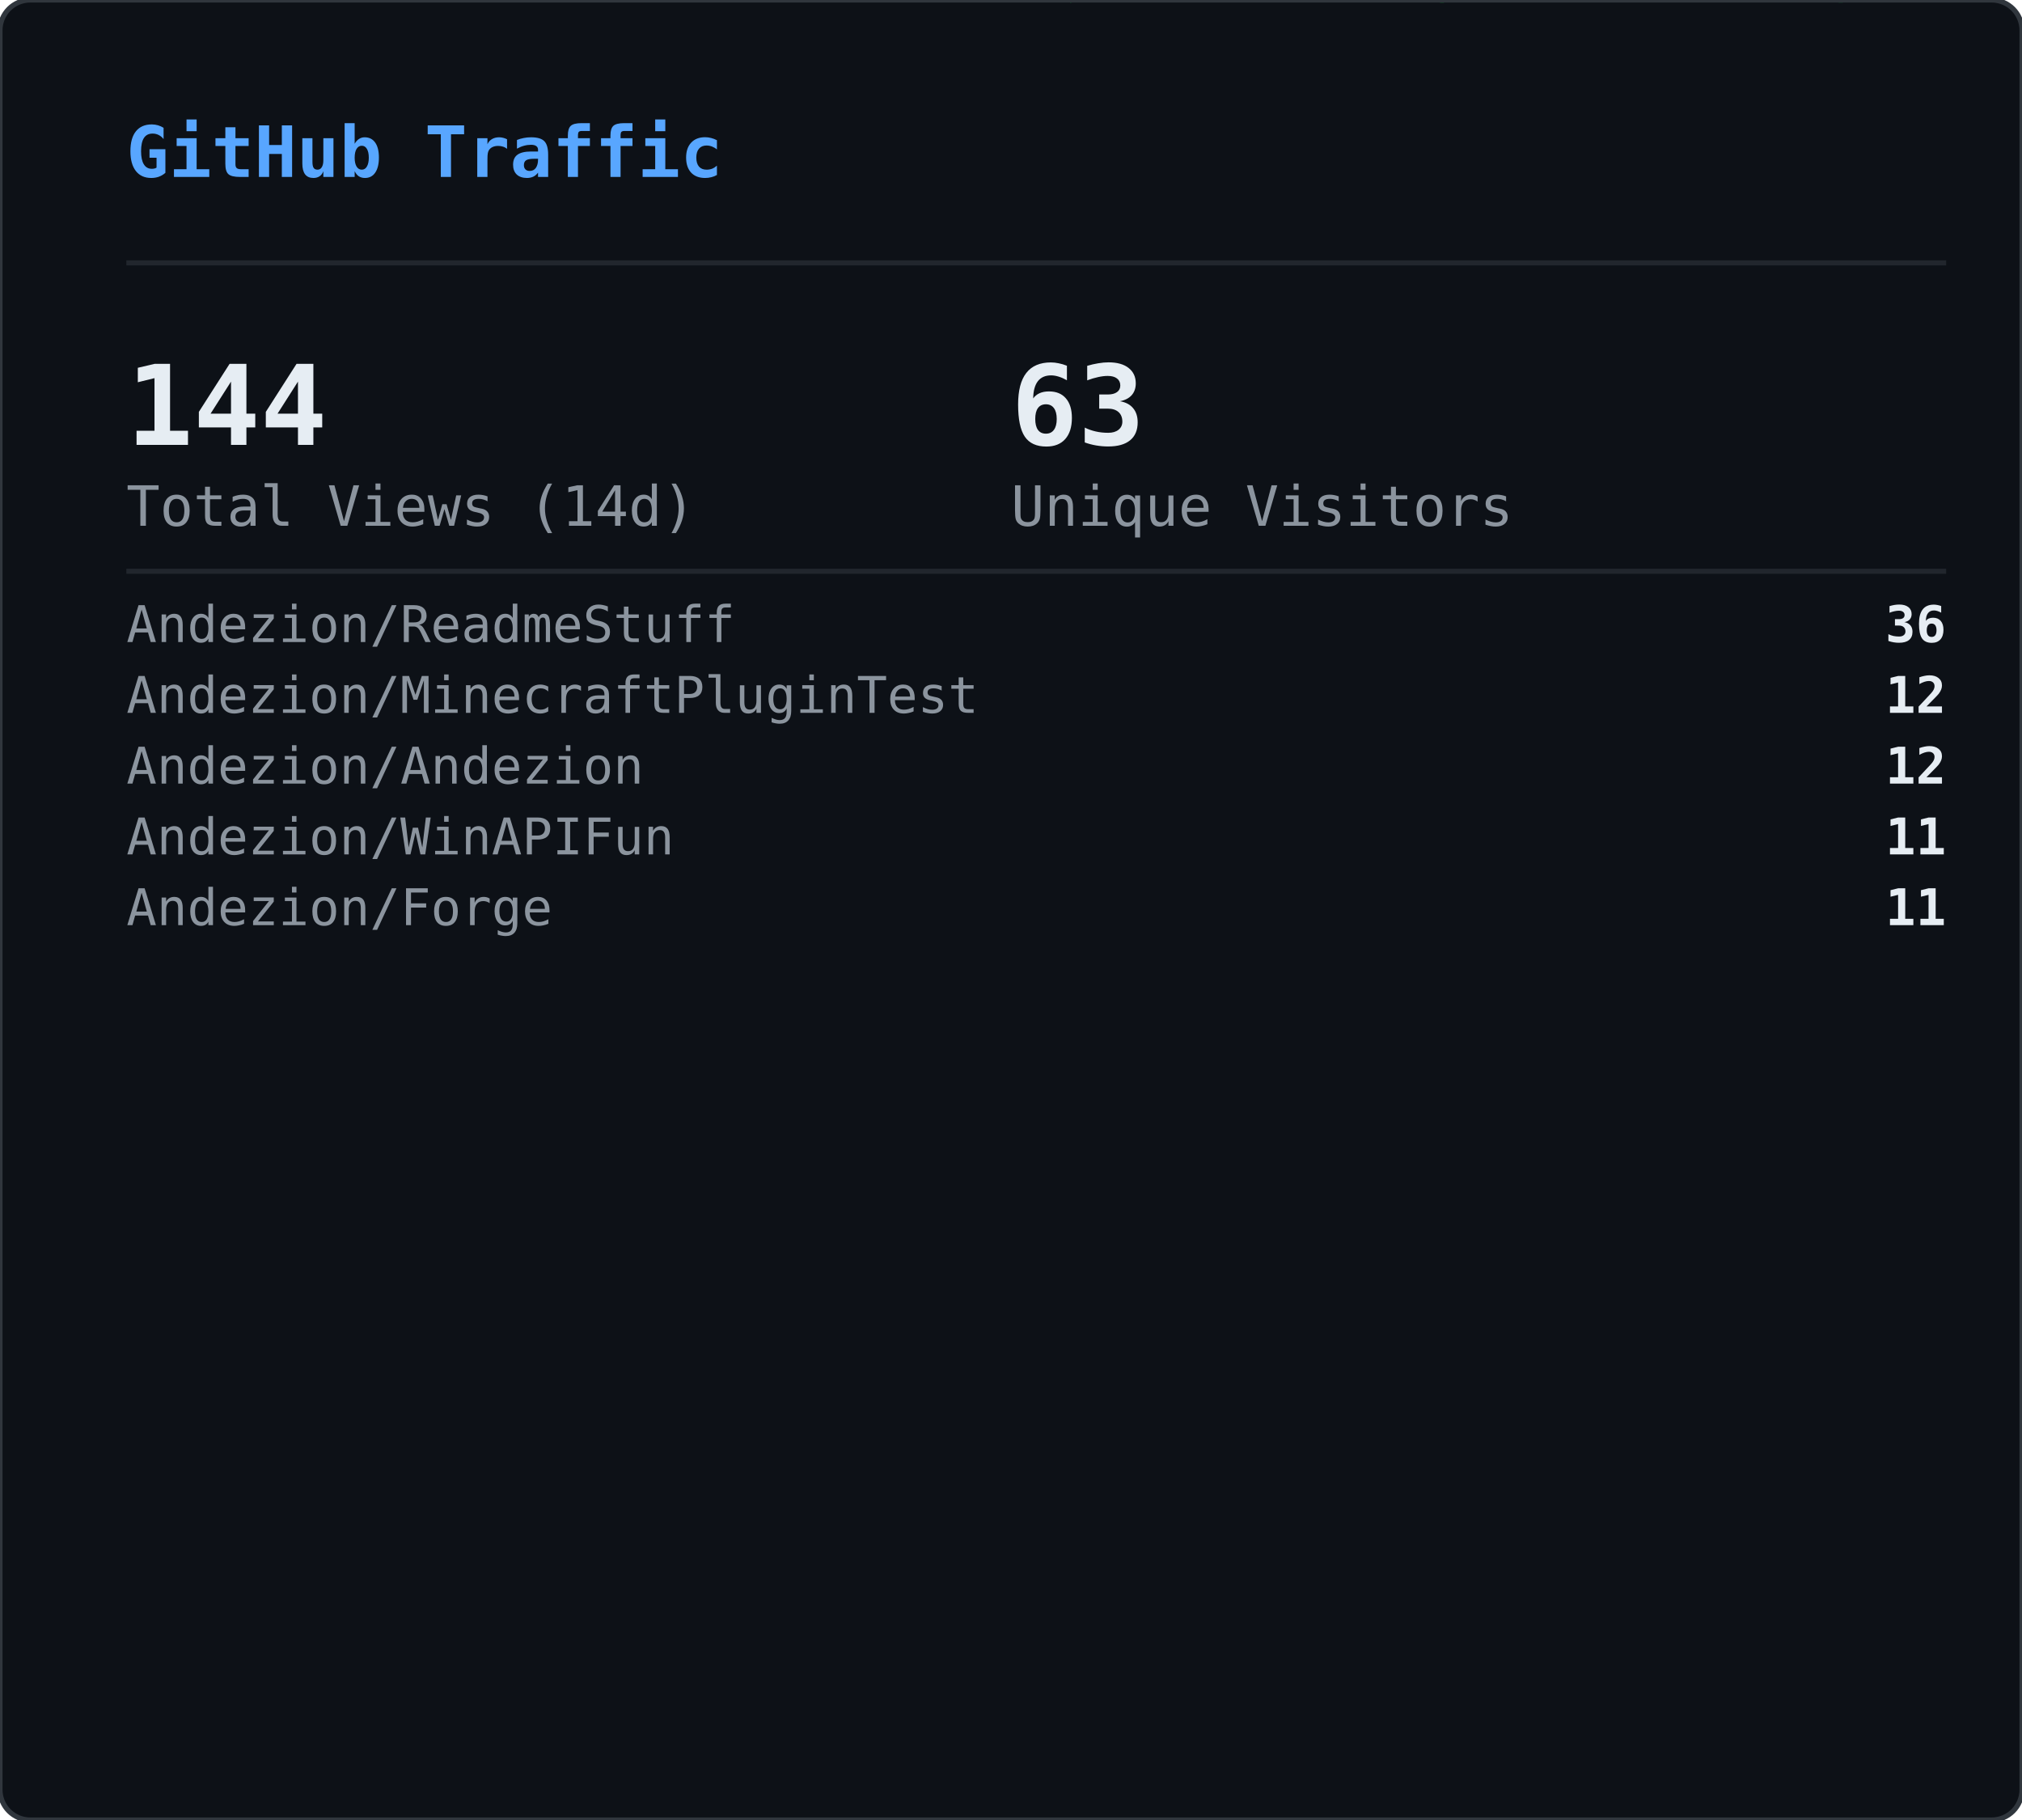
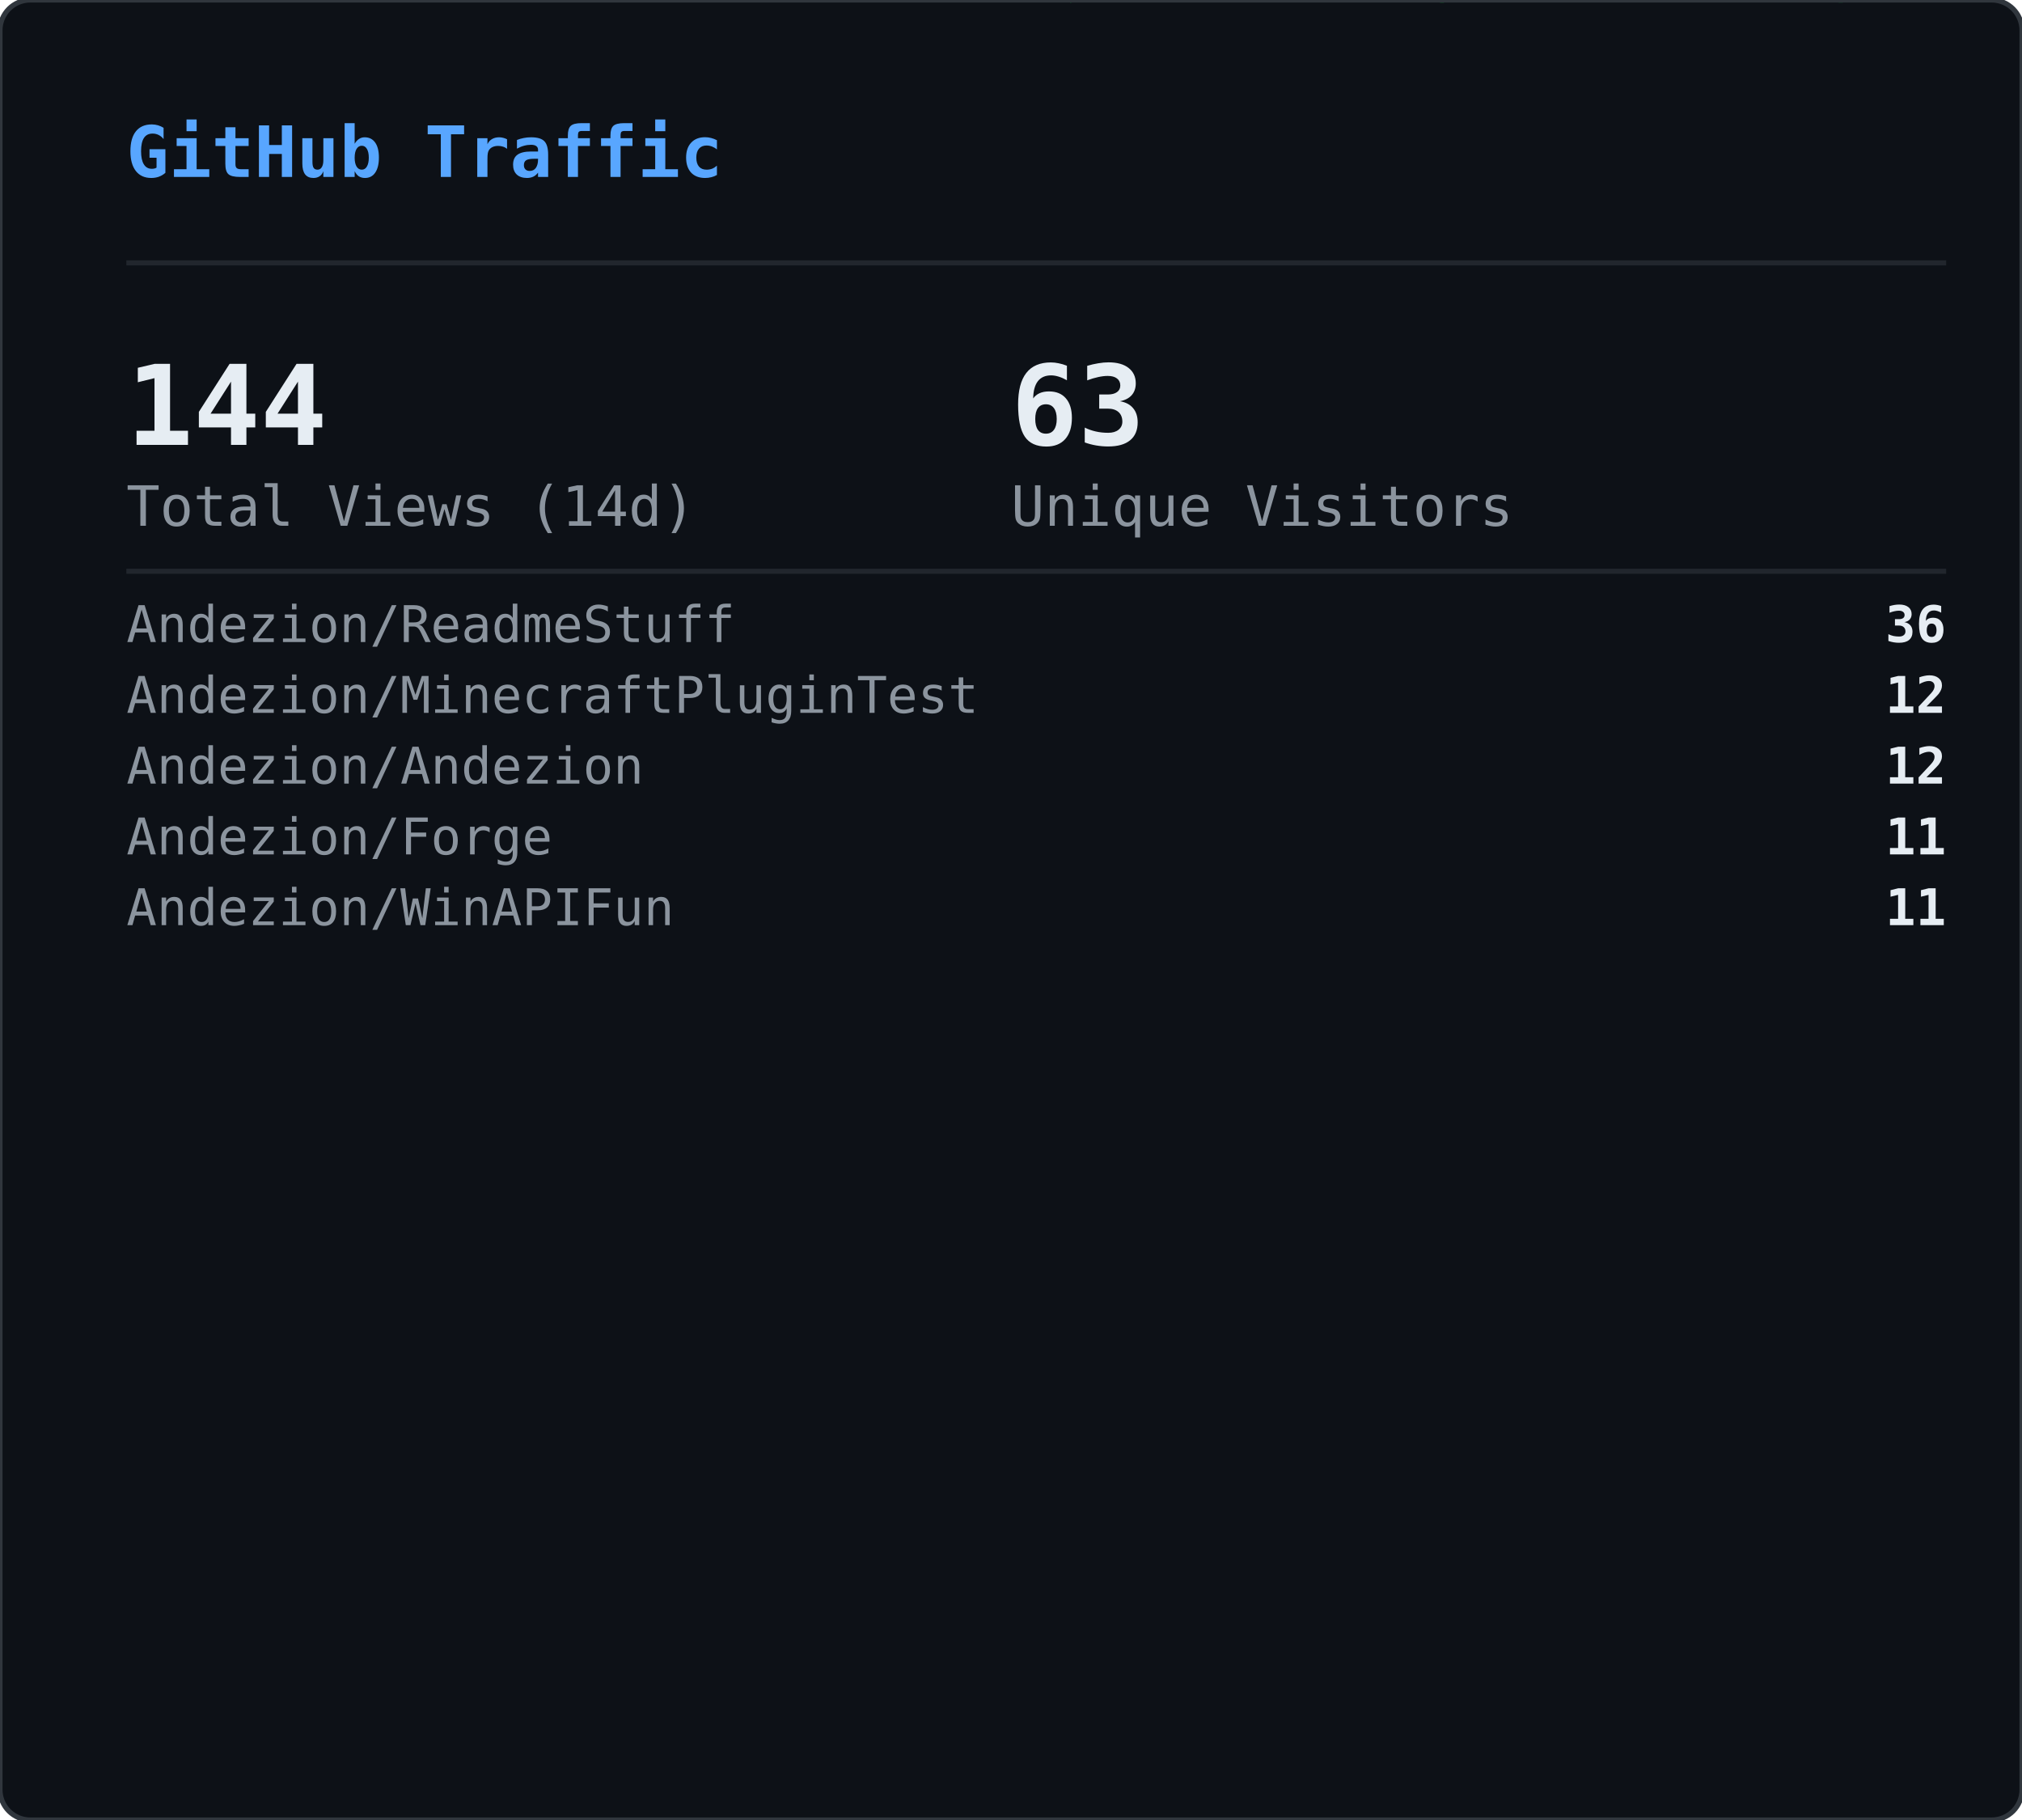
<svg xmlns="http://www.w3.org/2000/svg" width="400" height="360" viewBox="0 0 400 360">
  <defs>
    <clipPath id="gvs-clip">
      <rect width="400" height="360" rx="6" />
    </clipPath>
  </defs>
  <rect width="400" height="360" rx="6" fill="#0d1117" />
  <g clip-path="url(#gvs-clip)">
    <g opacity="0.22">
      <style>@keyframes gvs0{from{transform:translateY(-88px)}to{transform:translateY(374px)}}@keyframes gvs1{from{transform:translateY(-46px)}to{transform:translateY(374px)}}@keyframes gvs2{from{transform:translateY(-46px)}to{transform:translateY(374px)}}@keyframes gvs3{from{transform:translateY(-46px)}to{transform:translateY(374px)}}@keyframes gvs4{from{transform:translateY(-46px)}to{transform:translateY(374px)}}@keyframes gvs5{from{transform:translateY(-46px)}to{transform:translateY(374px)}}@keyframes gvs6{from{transform:translateY(-46px)}to{transform:translateY(374px)}}@keyframes gvs7{from{transform:translateY(-46px)}to{transform:translateY(374px)}}@keyframes gvs8{from{transform:translateY(-46px)}to{transform:translateY(374px)}}@keyframes gvs9{from{transform:translateY(-46px)}to{transform:translateY(374px)}}@keyframes gvs10{from{transform:translateY(-46px)}to{transform:translateY(374px)}}@keyframes gvs11{from{transform:translateY(-46px)}to{transform:translateY(374px)}}@keyframes gvs12{from{transform:translateY(-46px)}to{transform:translateY(374px)}}@keyframes gvs13{from{transform:translateY(-46px)}to{transform:translateY(374px)}}@keyframes gvs14{from{transform:translateY(-46px)}to{transform:translateY(374px)}}@keyframes gvs15{from{transform:translateY(-46px)}to{transform:translateY(374px)}}@keyframes gvs16{from{transform:translateY(-46px)}to{transform:translateY(374px)}}@keyframes gvs17{from{transform:translateY(-46px)}to{transform:translateY(374px)}}@keyframes gvs18{from{transform:translateY(-46px)}to{transform:translateY(374px)}}@keyframes gvs19{from{transform:translateY(-46px)}to{transform:translateY(374px)}}@keyframes gvs20{from{transform:translateY(-46px)}to{transform:translateY(374px)}}@keyframes gvs21{from{transform:translateY(-46px)}to{transform:translateY(374px)}}@keyframes gvs22{from{transform:translateY(-46px)}to{transform:translateY(374px)}}@keyframes gvs23{from{transform:translateY(-46px)}to{transform:translateY(374px)}}@keyframes gvs24{from{transform:translateY(-46px)}to{transform:translateY(374px)}}@keyframes gvs25{from{transform:translateY(-46px)}to{transform:translateY(374px)}}@keyframes gvs26{from{transform:translateY(-46px)}to{transform:translateY(374px)}}@keyframes gvs27{from{transform:translateY(-46px)}to{transform:translateY(374px)}}@keyframes gvs28{from{transform:translateY(-46px)}to{transform:translateY(374px)}}@keyframes gvs29{from{transform:translateY(-46px)}to{transform:translateY(374px)}}</style>
      <g style="animation:gvs0 1.67s linear infinite;animation-delay:-0.05s">
        <text x="296" y="0" font-family="monospace" font-size="12" fill="#00ff41">0</text>
        <text x="296" y="-14" font-family="monospace" font-size="12" fill="#00ff41" opacity="0.86">ﾂ</text>
        <text x="296" y="-28" font-family="monospace" font-size="12" fill="#00ff41" opacity="0.71">ｯ</text>
        <text x="296" y="-42" font-family="monospace" font-size="12" fill="#00ff41" opacity="0.57">ﾊ</text>
        <text x="296" y="-56" font-family="monospace" font-size="12" fill="#00ff41" opacity="0.43">ﾃ</text>
        <text x="296" y="-70" font-family="monospace" font-size="12" fill="#00ff41" opacity="0.29">ﾕ</text>
        <text x="296" y="-84" font-family="monospace" font-size="12" fill="#00ff41" opacity="0.14">ﾂ</text>
      </g>
      <g style="animation:gvs1 2.72s linear infinite;animation-delay:-1.68s">
        <text x="265" y="0" font-family="monospace" font-size="12" fill="#00ff41">ﾗ</text>
        <text x="265" y="-14" font-family="monospace" font-size="12" fill="#00ff41" opacity="0.75">ﾁ</text>
        <text x="265" y="-28" font-family="monospace" font-size="12" fill="#00ff41" opacity="0.50">ﾂ</text>
        <text x="265" y="-42" font-family="monospace" font-size="12" fill="#00ff41" opacity="0.25">ｳ</text>
      </g>
      <g style="animation:gvs2 3.03s linear infinite;animation-delay:-1.66s">
        <text x="209" y="0" font-family="monospace" font-size="12" fill="#00ff41">ｬ</text>
        <text x="209" y="-14" font-family="monospace" font-size="12" fill="#00ff41" opacity="0.75">ﾘ</text>
        <text x="209" y="-28" font-family="monospace" font-size="12" fill="#00ff41" opacity="0.50">1</text>
        <text x="209" y="-42" font-family="monospace" font-size="12" fill="#00ff41" opacity="0.25">ｬ</text>
      </g>
      <g style="animation:gvs3 2.69s linear infinite;animation-delay:-1.87s">
        <text x="281" y="0" font-family="monospace" font-size="12" fill="#00ff41">ｮ</text>
        <text x="281" y="-14" font-family="monospace" font-size="12" fill="#00ff41" opacity="0.75">ｴ</text>
        <text x="281" y="-28" font-family="monospace" font-size="12" fill="#00ff41" opacity="0.50">0</text>
        <text x="281" y="-42" font-family="monospace" font-size="12" fill="#00ff41" opacity="0.25">1</text>
      </g>
      <g style="animation:gvs4 2.88s linear infinite;animation-delay:-1.34s">
        <text x="353" y="0" font-family="monospace" font-size="12" fill="#00ff41">ｽ</text>
        <text x="353" y="-14" font-family="monospace" font-size="12" fill="#00ff41" opacity="0.75">4</text>
        <text x="353" y="-28" font-family="monospace" font-size="12" fill="#00ff41" opacity="0.50">ﾔ</text>
        <text x="353" y="-42" font-family="monospace" font-size="12" fill="#00ff41" opacity="0.25">5</text>
      </g>
      <g style="animation:gvs5 3.05s linear infinite;animation-delay:-2.98s">
        <text x="169" y="0" font-family="monospace" font-size="12" fill="#00ff41">ﾏ</text>
        <text x="169" y="-14" font-family="monospace" font-size="12" fill="#00ff41" opacity="0.75">ｮ</text>
        <text x="169" y="-28" font-family="monospace" font-size="12" fill="#00ff41" opacity="0.50">ｧ</text>
        <text x="169" y="-42" font-family="monospace" font-size="12" fill="#00ff41" opacity="0.25">ｩ</text>
      </g>
      <g style="animation:gvs6 3.03s linear infinite;animation-delay:-1.35s">
        <text x="113" y="0" font-family="monospace" font-size="12" fill="#00ff41">4</text>
        <text x="113" y="-14" font-family="monospace" font-size="12" fill="#00ff41" opacity="0.75">ﾈ</text>
        <text x="113" y="-28" font-family="monospace" font-size="12" fill="#00ff41" opacity="0.50">ｼ</text>
        <text x="113" y="-42" font-family="monospace" font-size="12" fill="#00ff41" opacity="0.25">ﾖ</text>
      </g>
      <g style="animation:gvs7 2.40s linear infinite;animation-delay:-0.96s">
        <text x="313" y="0" font-family="monospace" font-size="12" fill="#00ff41">ﾐ</text>
        <text x="313" y="-14" font-family="monospace" font-size="12" fill="#00ff41" opacity="0.75">0</text>
        <text x="313" y="-28" font-family="monospace" font-size="12" fill="#00ff41" opacity="0.50">ﾁ</text>
        <text x="313" y="-42" font-family="monospace" font-size="12" fill="#00ff41" opacity="0.25">ﾊ</text>
      </g>
      <g style="animation:gvs8 2.71s linear infinite;animation-delay:-1.26s">
        <text x="129" y="0" font-family="monospace" font-size="12" fill="#00ff41">ｾ</text>
        <text x="129" y="-14" font-family="monospace" font-size="12" fill="#00ff41" opacity="0.75">ｿ</text>
        <text x="129" y="-28" font-family="monospace" font-size="12" fill="#00ff41" opacity="0.50">ｧ</text>
        <text x="129" y="-42" font-family="monospace" font-size="12" fill="#00ff41" opacity="0.25">ﾐ</text>
      </g>
      <g style="animation:gvs9 3.12s linear infinite;animation-delay:-1.28s">
        <text x="201" y="0" font-family="monospace" font-size="12" fill="#00ff41">ｫ</text>
        <text x="201" y="-14" font-family="monospace" font-size="12" fill="#00ff41" opacity="0.75">ﾕ</text>
        <text x="201" y="-28" font-family="monospace" font-size="12" fill="#00ff41" opacity="0.50">ﾛ</text>
        <text x="201" y="-42" font-family="monospace" font-size="12" fill="#00ff41" opacity="0.25">ﾀ</text>
      </g>
      <g style="animation:gvs10 2.42s linear infinite;animation-delay:-0.51s">
        <text x="273" y="0" font-family="monospace" font-size="12" fill="#00ff41">ｭ</text>
        <text x="273" y="-14" font-family="monospace" font-size="12" fill="#00ff41" opacity="0.75">ﾏ</text>
        <text x="273" y="-28" font-family="monospace" font-size="12" fill="#00ff41" opacity="0.50">1</text>
        <text x="273" y="-42" font-family="monospace" font-size="12" fill="#00ff41" opacity="0.25">7</text>
      </g>
      <g style="animation:gvs11 1.93s linear infinite;animation-delay:-1.90s">
        <text x="89" y="0" font-family="monospace" font-size="12" fill="#00ff41">ｶ</text>
        <text x="89" y="-14" font-family="monospace" font-size="12" fill="#00ff41" opacity="0.75">ﾛ</text>
        <text x="89" y="-28" font-family="monospace" font-size="12" fill="#00ff41" opacity="0.50">ﾉ</text>
        <text x="89" y="-42" font-family="monospace" font-size="12" fill="#00ff41" opacity="0.25">ﾎ</text>
      </g>
      <g style="animation:gvs12 2.03s linear infinite;animation-delay:-0.87s">
        <text x="33" y="0" font-family="monospace" font-size="12" fill="#00ff41">3</text>
        <text x="33" y="-14" font-family="monospace" font-size="12" fill="#00ff41" opacity="0.75">ｵ</text>
        <text x="33" y="-28" font-family="monospace" font-size="12" fill="#00ff41" opacity="0.50">ﾑ</text>
        <text x="33" y="-42" font-family="monospace" font-size="12" fill="#00ff41" opacity="0.25">0</text>
      </g>
      <g style="animation:gvs13 1.99s linear infinite;animation-delay:-0.99s">
        <text x="361" y="0" font-family="monospace" font-size="12" fill="#00ff41">ｵ</text>
        <text x="361" y="-14" font-family="monospace" font-size="12" fill="#00ff41" opacity="0.75">1</text>
        <text x="361" y="-28" font-family="monospace" font-size="12" fill="#00ff41" opacity="0.50">ﾄ</text>
        <text x="361" y="-42" font-family="monospace" font-size="12" fill="#00ff41" opacity="0.25">ﾄ</text>
      </g>
      <g style="animation:gvs14 1.69s linear infinite;animation-delay:-1.24s">
        <text x="177" y="0" font-family="monospace" font-size="12" fill="#00ff41">ﾒ</text>
        <text x="177" y="-14" font-family="monospace" font-size="12" fill="#00ff41" opacity="0.75">ﾓ</text>
        <text x="177" y="-28" font-family="monospace" font-size="12" fill="#00ff41" opacity="0.50">ﾝ</text>
        <text x="177" y="-42" font-family="monospace" font-size="12" fill="#00ff41" opacity="0.25">ﾔ</text>
      </g>
      <g style="animation:gvs15 3.00s linear infinite;animation-delay:-1.14s">
        <text x="249" y="0" font-family="monospace" font-size="12" fill="#00ff41">7</text>
        <text x="249" y="-14" font-family="monospace" font-size="12" fill="#00ff41" opacity="0.75">ｿ</text>
        <text x="249" y="-28" font-family="monospace" font-size="12" fill="#00ff41" opacity="0.50">8</text>
        <text x="249" y="-42" font-family="monospace" font-size="12" fill="#00ff41" opacity="0.25">ﾜ</text>
      </g>
      <g style="animation:gvs16 3.08s linear infinite;animation-delay:-0.54s">
        <text x="321" y="0" font-family="monospace" font-size="12" fill="#00ff41">3</text>
        <text x="321" y="-14" font-family="monospace" font-size="12" fill="#00ff41" opacity="0.75">ｹ</text>
        <text x="321" y="-28" font-family="monospace" font-size="12" fill="#00ff41" opacity="0.50">ﾑ</text>
        <text x="321" y="-42" font-family="monospace" font-size="12" fill="#00ff41" opacity="0.25">ｱ</text>
      </g>
      <g style="animation:gvs17 2.12s linear infinite;animation-delay:-2.03s">
        <text x="265" y="0" font-family="monospace" font-size="12" fill="#00ff41">ｹ</text>
        <text x="265" y="-14" font-family="monospace" font-size="12" fill="#00ff41" opacity="0.75">2</text>
        <text x="265" y="-28" font-family="monospace" font-size="12" fill="#00ff41" opacity="0.50">ｬ</text>
        <text x="265" y="-42" font-family="monospace" font-size="12" fill="#00ff41" opacity="0.25">ﾉ</text>
      </g>
      <g style="animation:gvs18 1.96s linear infinite;animation-delay:-0.15s">
        <text x="81" y="0" font-family="monospace" font-size="12" fill="#00ff41">ﾋ</text>
        <text x="81" y="-14" font-family="monospace" font-size="12" fill="#00ff41" opacity="0.75">ｼ</text>
        <text x="81" y="-28" font-family="monospace" font-size="12" fill="#00ff41" opacity="0.50">ﾀ</text>
        <text x="81" y="-42" font-family="monospace" font-size="12" fill="#00ff41" opacity="0.25">ﾀ</text>
      </g>
      <g style="animation:gvs19 2.67s linear infinite;animation-delay:-1.19s">
        <text x="25" y="0" font-family="monospace" font-size="12" fill="#00ff41">9</text>
        <text x="25" y="-14" font-family="monospace" font-size="12" fill="#00ff41" opacity="0.75">ﾈ</text>
        <text x="25" y="-28" font-family="monospace" font-size="12" fill="#00ff41" opacity="0.50">ﾃ</text>
        <text x="25" y="-42" font-family="monospace" font-size="12" fill="#00ff41" opacity="0.25">ﾆ</text>
      </g>
      <g style="animation:gvs20 1.99s linear infinite;animation-delay:-1.62s">
        <text x="225" y="0" font-family="monospace" font-size="12" fill="#00ff41">6</text>
        <text x="225" y="-14" font-family="monospace" font-size="12" fill="#00ff41" opacity="0.75">ﾁ</text>
        <text x="225" y="-28" font-family="monospace" font-size="12" fill="#00ff41" opacity="0.50">ﾉ</text>
        <text x="225" y="-42" font-family="monospace" font-size="12" fill="#00ff41" opacity="0.25">ﾐ</text>
      </g>
      <g style="animation:gvs21 3.11s linear infinite;animation-delay:-0.23s">
        <text x="169" y="0" font-family="monospace" font-size="12" fill="#00ff41">ﾎ</text>
        <text x="169" y="-14" font-family="monospace" font-size="12" fill="#00ff41" opacity="0.75">ﾖ</text>
        <text x="169" y="-28" font-family="monospace" font-size="12" fill="#00ff41" opacity="0.50">ｦ</text>
        <text x="169" y="-42" font-family="monospace" font-size="12" fill="#00ff41" opacity="0.25">8</text>
      </g>
      <g style="animation:gvs22 2.01s linear infinite;animation-delay:-1.99s">
        <text x="369" y="0" font-family="monospace" font-size="12" fill="#00ff41">ﾂ</text>
        <text x="369" y="-14" font-family="monospace" font-size="12" fill="#00ff41" opacity="0.75">ｿ</text>
        <text x="369" y="-28" font-family="monospace" font-size="12" fill="#00ff41" opacity="0.50">ﾄ</text>
        <text x="369" y="-42" font-family="monospace" font-size="12" fill="#00ff41" opacity="0.25">ｿ</text>
      </g>
      <g style="animation:gvs23 1.90s linear infinite;animation-delay:-0.11s">
        <text x="185" y="0" font-family="monospace" font-size="12" fill="#00ff41">ﾍ</text>
        <text x="185" y="-14" font-family="monospace" font-size="12" fill="#00ff41" opacity="0.75">ｲ</text>
        <text x="185" y="-28" font-family="monospace" font-size="12" fill="#00ff41" opacity="0.50">ﾔ</text>
        <text x="185" y="-42" font-family="monospace" font-size="12" fill="#00ff41" opacity="0.25">ｱ</text>
      </g>
      <g style="animation:gvs24 2.10s linear infinite;animation-delay:-1.65s">
        <text x="257" y="0" font-family="monospace" font-size="12" fill="#00ff41">ｳ</text>
        <text x="257" y="-14" font-family="monospace" font-size="12" fill="#00ff41" opacity="0.75">ｶ</text>
        <text x="257" y="-28" font-family="monospace" font-size="12" fill="#00ff41" opacity="0.50">ﾝ</text>
        <text x="257" y="-42" font-family="monospace" font-size="12" fill="#00ff41" opacity="0.25">7</text>
      </g>
      <g style="animation:gvs25 1.60s linear infinite;animation-delay:-1.24s">
        <text x="329" y="0" font-family="monospace" font-size="12" fill="#00ff41">ｧ</text>
        <text x="329" y="-14" font-family="monospace" font-size="12" fill="#00ff41" opacity="0.75">0</text>
        <text x="329" y="-28" font-family="monospace" font-size="12" fill="#00ff41" opacity="0.50">ｩ</text>
        <text x="329" y="-42" font-family="monospace" font-size="12" fill="#00ff41" opacity="0.25">6</text>
      </g>
      <g style="animation:gvs26 1.99s linear infinite;animation-delay:-1.57s">
        <text x="145" y="0" font-family="monospace" font-size="12" fill="#00ff41">ﾁ</text>
        <text x="145" y="-14" font-family="monospace" font-size="12" fill="#00ff41" opacity="0.75">0</text>
        <text x="145" y="-28" font-family="monospace" font-size="12" fill="#00ff41" opacity="0.50">ﾂ</text>
        <text x="145" y="-42" font-family="monospace" font-size="12" fill="#00ff41" opacity="0.25">6</text>
      </g>
      <g style="animation:gvs27 2.09s linear infinite;animation-delay:-1.30s">
        <text x="89" y="0" font-family="monospace" font-size="12" fill="#00ff41">ﾉ</text>
        <text x="89" y="-14" font-family="monospace" font-size="12" fill="#00ff41" opacity="0.75">1</text>
        <text x="89" y="-28" font-family="monospace" font-size="12" fill="#00ff41" opacity="0.50">5</text>
        <text x="89" y="-42" font-family="monospace" font-size="12" fill="#00ff41" opacity="0.25">ﾔ</text>
      </g>
      <g style="animation:gvs28 1.71s linear infinite;animation-delay:-0.96s">
        <text x="33" y="0" font-family="monospace" font-size="12" fill="#00ff41">ｱ</text>
        <text x="33" y="-14" font-family="monospace" font-size="12" fill="#00ff41" opacity="0.75">7</text>
        <text x="33" y="-28" font-family="monospace" font-size="12" fill="#00ff41" opacity="0.50">ﾝ</text>
        <text x="33" y="-42" font-family="monospace" font-size="12" fill="#00ff41" opacity="0.25">ｫ</text>
      </g>
      <g style="animation:gvs29 2.08s linear infinite;animation-delay:-1.95s">
        <text x="361" y="0" font-family="monospace" font-size="12" fill="#00ff41">ﾈ</text>
        <text x="361" y="-14" font-family="monospace" font-size="12" fill="#00ff41" opacity="0.75">3</text>
        <text x="361" y="-28" font-family="monospace" font-size="12" fill="#00ff41" opacity="0.50">5</text>
        <text x="361" y="-42" font-family="monospace" font-size="12" fill="#00ff41" opacity="0.25">ﾐ</text>
      </g>
    </g>
  </g>
  <rect width="400" height="360" rx="6" fill="none" stroke="#30363d" stroke-width="1" />
  <text x="25" y="35" font-family="monospace" font-size="14" font-weight="600" fill="#58a6ff">GitHub Traffic</text>
  <line x1="25" y1="52" x2="385" y2="52" stroke="#21262d" stroke-width="1" />
  <text x="25" y="88" font-family="monospace" font-size="22" font-weight="700" fill="#e6edf3">144</text>
  <text x="25" y="104" font-family="monospace" font-size="11" fill="#8b949e">Total Views (14d)</text>
  <text x="200" y="88" font-family="monospace" font-size="22" font-weight="700" fill="#e6edf3">63</text>
  <text x="200" y="104" font-family="monospace" font-size="11" fill="#8b949e">Unique Visitors</text>
  <line x1="25" y1="113" x2="385" y2="113" stroke="#21262d" stroke-width="1" />
  <text x="25" y="127" font-family="monospace" font-size="10" fill="#8b949e">Andezion/ReadmeStuff</text>
  <text x="385" y="127" font-family="monospace" font-size="10" font-weight="600" fill="#e6edf3" text-anchor="end">36</text>
  <text x="25" y="141" font-family="monospace" font-size="10" fill="#8b949e">Andezion/MinecraftPluginTest</text>
  <text x="385" y="141" font-family="monospace" font-size="10" font-weight="600" fill="#e6edf3" text-anchor="end">12</text>
  <text x="25" y="155" font-family="monospace" font-size="10" fill="#8b949e">Andezion/Andezion</text>
  <text x="385" y="155" font-family="monospace" font-size="10" font-weight="600" fill="#e6edf3" text-anchor="end">12</text>
-   <text x="25" y="169" font-family="monospace" font-size="10" fill="#8b949e">Andezion/WinAPIFun</text>
+   <text x="25" y="169" font-family="monospace" font-size="10" fill="#8b949e">Andezion/Forge</text>
  <text x="385" y="169" font-family="monospace" font-size="10" font-weight="600" fill="#e6edf3" text-anchor="end">11</text>
-   <text x="25" y="183" font-family="monospace" font-size="10" fill="#8b949e">Andezion/Forge</text>
+   <text x="25" y="183" font-family="monospace" font-size="10" fill="#8b949e">Andezion/WinAPIFun</text>
  <text x="385" y="183" font-family="monospace" font-size="10" font-weight="600" fill="#e6edf3" text-anchor="end">11</text>
</svg>
